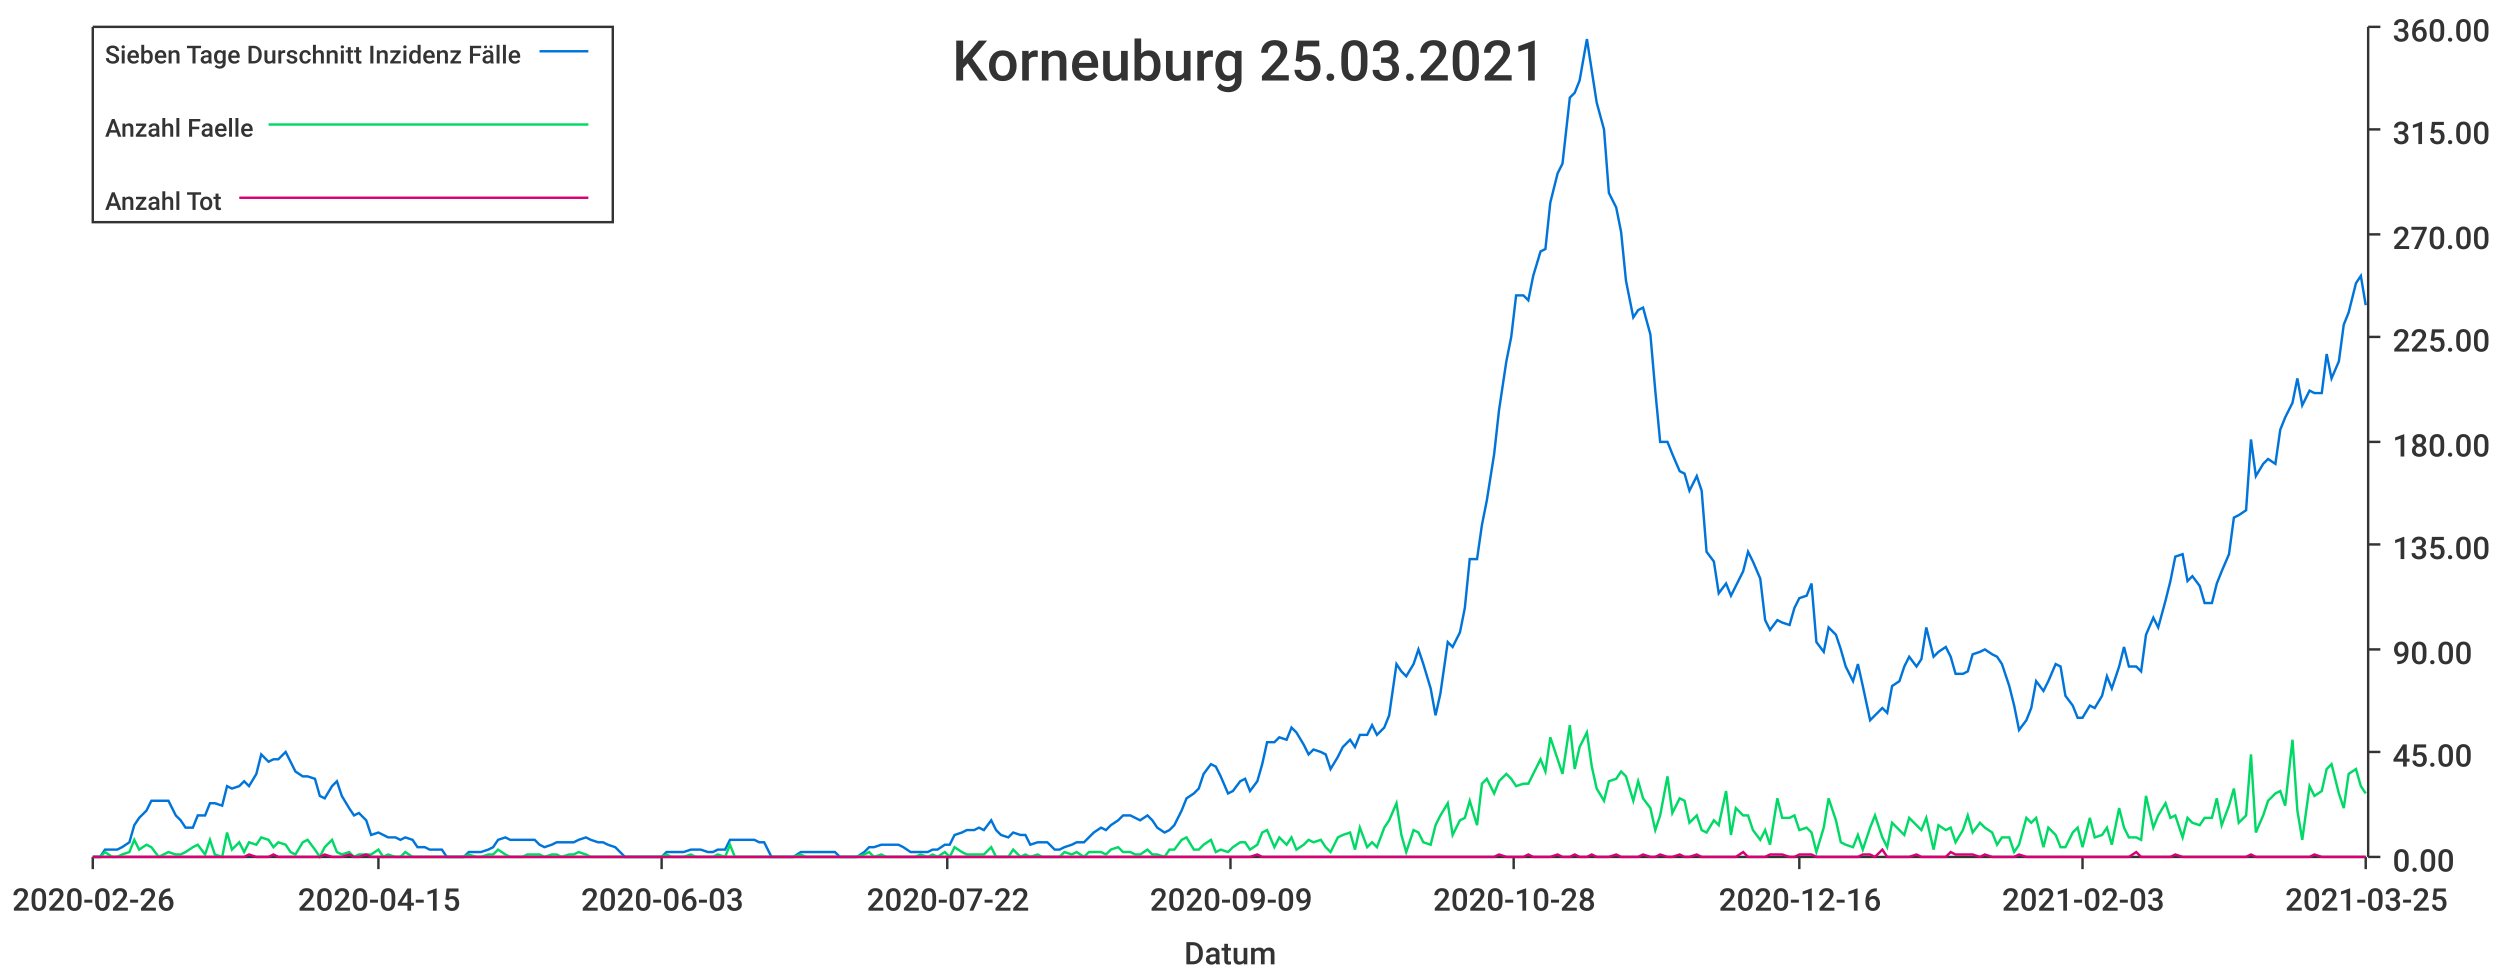
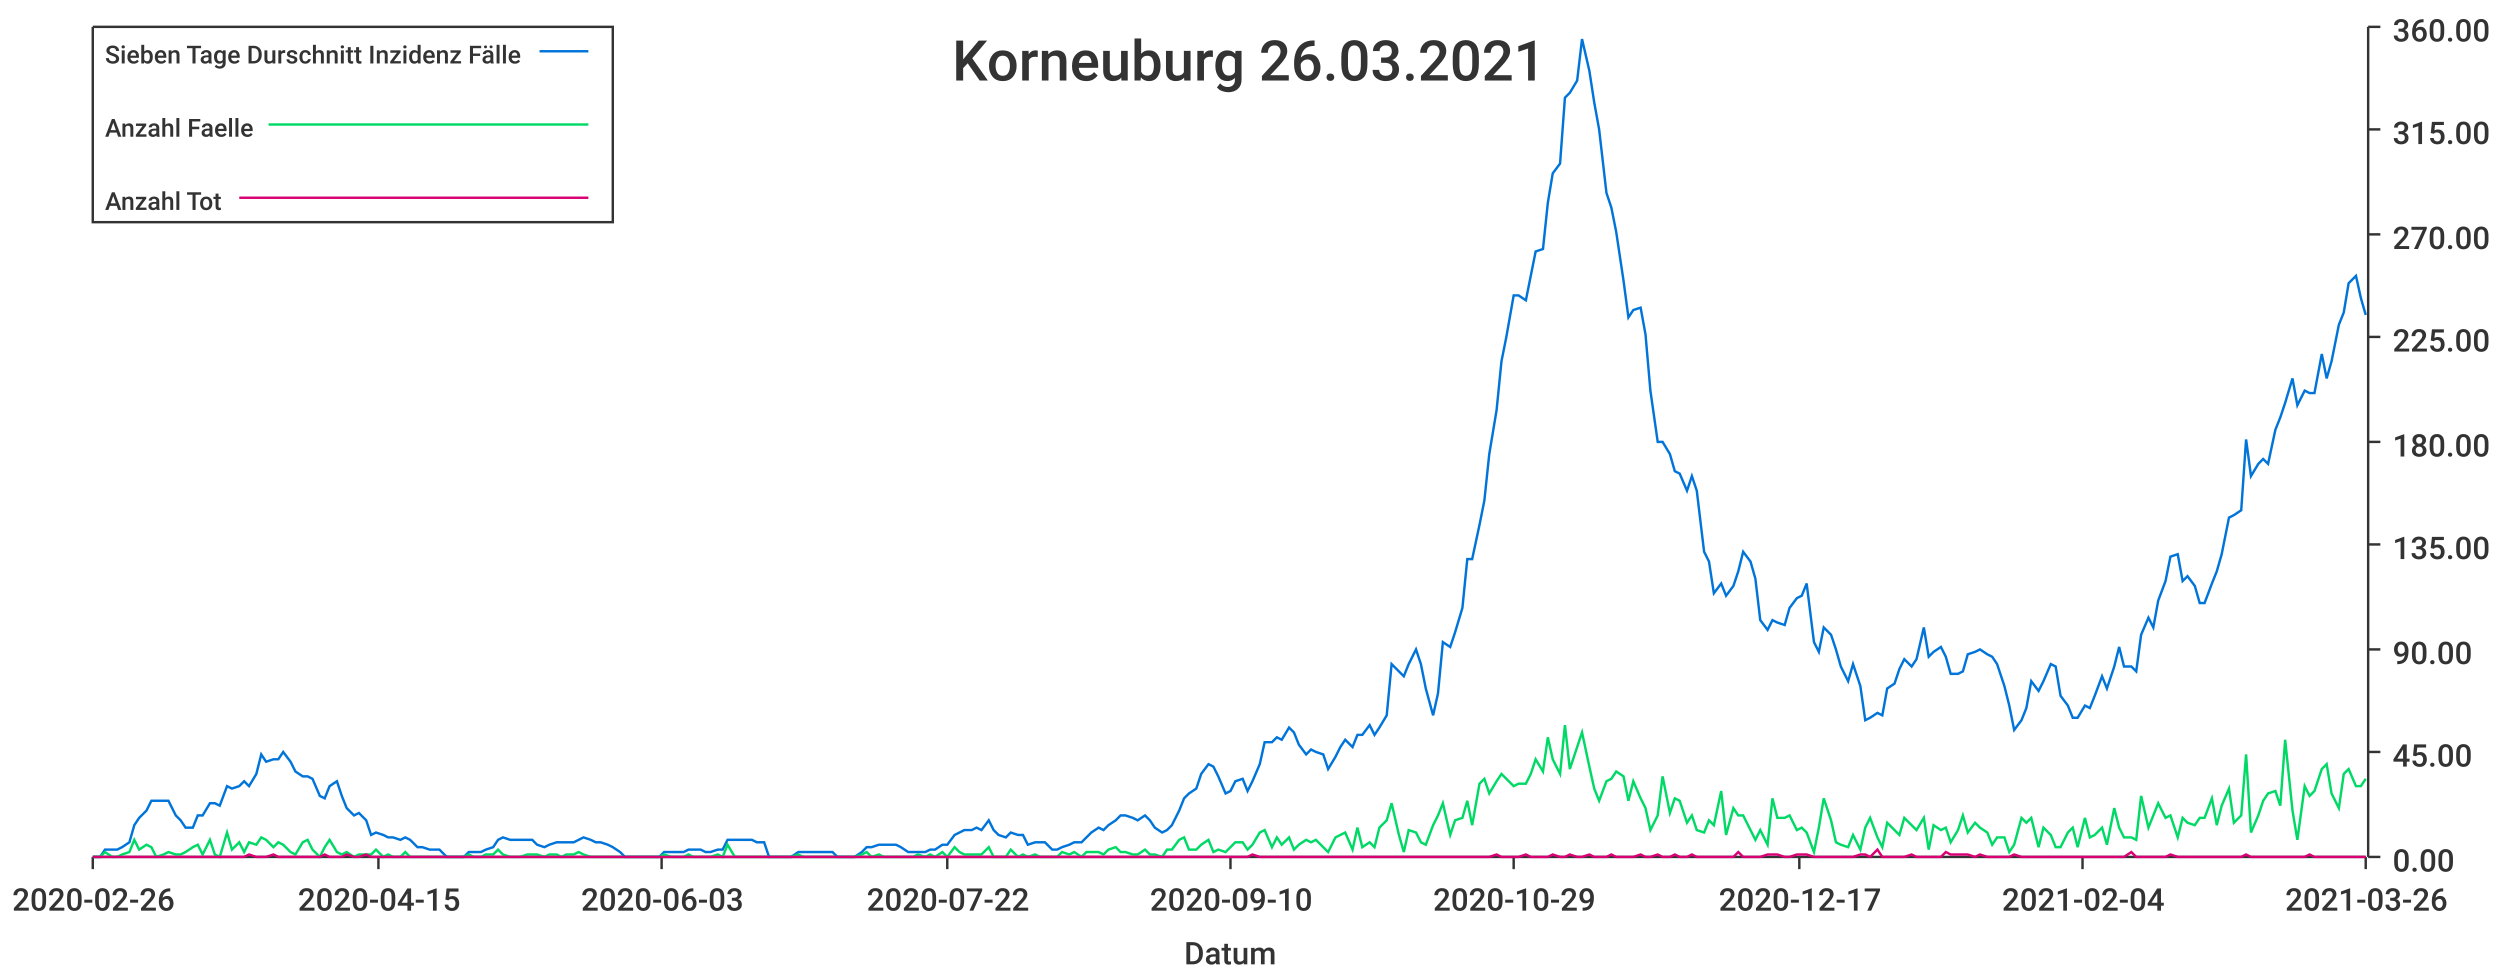
<svg xmlns="http://www.w3.org/2000/svg" width="1024" height="400">\n<path d="M 0 0 L 1024 0 L 1024 400 L 0 400 L 0 0" style="stroke-width:0;stroke:rgba(255,255,255,1.0);fill:rgba(255,255,255,1.0)" />
  <path d="M 38 11 L 969 11 L 969 351 L 38 351 L 38 11" style="stroke-width:0;stroke:rgba(255,255,255,1.0);fill:rgba(255,255,255,1.0)" />
  <path d="M 38 351 L 969 351" style="stroke-width:1;stroke:rgba(51,51,51,1.0);fill:none" />
  <path d="M 38 351 L 38 356" style="stroke-width:1;stroke:rgba(51,51,51,1.0);fill:none" />
  <text x="5" y="373" style="stroke-width:0;stroke:none;fill:rgba(51,51,51,1.0);font-size:12.8px;font-family:'Roboto Medium',sans-serif">2020-02-26</text>
  <path d="M 155 351 L 155 356" style="stroke-width:1;stroke:rgba(51,51,51,1.0);fill:none" />
  <text x="122" y="373" style="stroke-width:0;stroke:none;fill:rgba(51,51,51,1.0);font-size:12.8px;font-family:'Roboto Medium',sans-serif">2020-04-15</text>
  <path d="M 271 351 L 271 356" style="stroke-width:1;stroke:rgba(51,51,51,1.0);fill:none" />
  <text x="238" y="373" style="stroke-width:0;stroke:none;fill:rgba(51,51,51,1.0);font-size:12.8px;font-family:'Roboto Medium',sans-serif">2020-06-03</text>
  <path d="M 388 351 L 388 356" style="stroke-width:1;stroke:rgba(51,51,51,1.0);fill:none" />
  <text x="355" y="373" style="stroke-width:0;stroke:none;fill:rgba(51,51,51,1.0);font-size:12.8px;font-family:'Roboto Medium',sans-serif">2020-07-22</text>
  <path d="M 504 351 L 504 356" style="stroke-width:1;stroke:rgba(51,51,51,1.0);fill:none" />
-   <text x="471" y="373" style="stroke-width:0;stroke:none;fill:rgba(51,51,51,1.0);font-size:12.8px;font-family:'Roboto Medium',sans-serif">2020-09-09</text>
+   <text x="471" y="373" style="stroke-width:0;stroke:none;fill:rgba(51,51,51,1.0);font-size:12.8px;font-family:'Roboto Medium',sans-serif">2020-09-10</text>
  <path d="M 620 351 L 620 356" style="stroke-width:1;stroke:rgba(51,51,51,1.0);fill:none" />
-   <text x="587" y="373" style="stroke-width:0;stroke:none;fill:rgba(51,51,51,1.0);font-size:12.8px;font-family:'Roboto Medium',sans-serif">2020-10-28</text>
+   <text x="587" y="373" style="stroke-width:0;stroke:none;fill:rgba(51,51,51,1.0);font-size:12.8px;font-family:'Roboto Medium',sans-serif">2020-10-29</text>
  <path d="M 737 351 L 737 356" style="stroke-width:1;stroke:rgba(51,51,51,1.0);fill:none" />
-   <text x="704" y="373" style="stroke-width:0;stroke:none;fill:rgba(51,51,51,1.0);font-size:12.8px;font-family:'Roboto Medium',sans-serif">2020-12-16</text>
+   <text x="704" y="373" style="stroke-width:0;stroke:none;fill:rgba(51,51,51,1.0);font-size:12.8px;font-family:'Roboto Medium',sans-serif">2020-12-17</text>
  <path d="M 853 351 L 853 356" style="stroke-width:1;stroke:rgba(51,51,51,1.0);fill:none" />
-   <text x="820" y="373" style="stroke-width:0;stroke:none;fill:rgba(51,51,51,1.0);font-size:12.8px;font-family:'Roboto Medium',sans-serif">2021-02-03</text>
+   <text x="820" y="373" style="stroke-width:0;stroke:none;fill:rgba(51,51,51,1.0);font-size:12.8px;font-family:'Roboto Medium',sans-serif">2021-02-04</text>
  <path d="M 969 351 L 969 356" style="stroke-width:1;stroke:rgba(51,51,51,1.0);fill:none" />
-   <text x="936" y="373" style="stroke-width:0;stroke:none;fill:rgba(51,51,51,1.0);font-size:12.8px;font-family:'Roboto Medium',sans-serif">2021-03-25</text>
+   <text x="936" y="373" style="stroke-width:0;stroke:none;fill:rgba(51,51,51,1.0);font-size:12.8px;font-family:'Roboto Medium',sans-serif">2021-03-26</text>
  <text x="485" y="395" style="stroke-width:0;stroke:none;fill:rgba(51,51,51,1.0);font-size:12.8px;font-family:'Roboto Medium',sans-serif">Datum</text>
  <path d="M 970 351 L 970 11" style="stroke-width:1;stroke:rgba(51,51,51,1.0);fill:none" />
  <path d="M 970 351 L 975 351" style="stroke-width:1;stroke:rgba(51,51,51,1.0);fill:none" />
  <text x="980" y="357" style="stroke-width:0;stroke:none;fill:rgba(51,51,51,1.0);font-size:12.8px;font-family:'Roboto Medium',sans-serif">0.00</text>
  <path d="M 970 308 L 975 308" style="stroke-width:1;stroke:rgba(51,51,51,1.0);fill:none" />
  <text x="980" y="314" style="stroke-width:0;stroke:none;fill:rgba(51,51,51,1.0);font-size:12.8px;font-family:'Roboto Medium',sans-serif">45.00</text>
  <path d="M 970 266 L 975 266" style="stroke-width:1;stroke:rgba(51,51,51,1.0);fill:none" />
  <text x="980" y="272" style="stroke-width:0;stroke:none;fill:rgba(51,51,51,1.0);font-size:12.8px;font-family:'Roboto Medium',sans-serif">90.00</text>
  <path d="M 970 223 L 975 223" style="stroke-width:1;stroke:rgba(51,51,51,1.0);fill:none" />
  <text x="980" y="229" style="stroke-width:0;stroke:none;fill:rgba(51,51,51,1.0);font-size:12.8px;font-family:'Roboto Medium',sans-serif">135.00</text>
  <path d="M 970 181 L 975 181" style="stroke-width:1;stroke:rgba(51,51,51,1.0);fill:none" />
  <text x="980" y="187" style="stroke-width:0;stroke:none;fill:rgba(51,51,51,1.0);font-size:12.8px;font-family:'Roboto Medium',sans-serif">180.00</text>
  <path d="M 970 138 L 975 138" style="stroke-width:1;stroke:rgba(51,51,51,1.0);fill:none" />
  <text x="980" y="144" style="stroke-width:0;stroke:none;fill:rgba(51,51,51,1.0);font-size:12.8px;font-family:'Roboto Medium',sans-serif">225.00</text>
  <path d="M 970 96 L 975 96" style="stroke-width:1;stroke:rgba(51,51,51,1.0);fill:none" />
  <text x="980" y="102" style="stroke-width:0;stroke:none;fill:rgba(51,51,51,1.0);font-size:12.8px;font-family:'Roboto Medium',sans-serif">270.00</text>
  <path d="M 970 53 L 975 53" style="stroke-width:1;stroke:rgba(51,51,51,1.0);fill:none" />
  <text x="980" y="59" style="stroke-width:0;stroke:none;fill:rgba(51,51,51,1.0);font-size:12.8px;font-family:'Roboto Medium',sans-serif">315.00</text>
  <path d="M 970 11 L 975 11" style="stroke-width:1;stroke:rgba(51,51,51,1.0);fill:none" />
  <text x="980" y="17" style="stroke-width:0;stroke:none;fill:rgba(51,51,51,1.0);font-size:12.8px;font-family:'Roboto Medium',sans-serif">360.00</text>
-   <path d="M 38 351 L 41 351 L 43 348 L 46 348 L 48 348 L 50 347 L 53 345 L 55 338 L 57 335 L 60 332 L 62 328 L 65 328 L 67 328 L 69 328 L 72 334 L 74 336 L 76 339 L 79 339 L 81 334 L 84 334 L 86 329 L 88 329 L 91 330 L 93 322 L 95 323 L 98 322 L 100 320 L 102 322 L 105 317 L 107 309 L 110 312 L 112 311 L 114 311 L 117 308 L 119 312 L 121 316 L 124 318 L 126 318 L 129 319 L 131 326 L 133 327 L 136 322 L 138 320 L 140 326 L 143 331 L 145 334 L 147 333 L 150 336 L 152 342 L 155 341 L 157 342 L 159 343 L 162 343 L 164 344 L 166 343 L 169 344 L 171 347 L 174 347 L 176 348 L 178 348 L 181 348 L 183 351 L 185 351 L 188 351 L 190 351 L 192 349 L 195 349 L 197 349 L 200 348 L 202 347 L 204 344 L 207 343 L 209 344 L 211 344 L 214 344 L 216 344 L 219 344 L 221 346 L 223 347 L 226 346 L 228 345 L 230 345 L 233 345 L 235 345 L 237 344 L 240 343 L 242 344 L 245 345 L 247 345 L 249 346 L 252 347 L 254 349 L 256 351 L 259 351 L 261 351 L 264 351 L 266 351 L 268 351 L 271 351 L 273 349 L 275 349 L 278 349 L 280 349 L 283 348 L 285 348 L 287 348 L 290 349 L 292 349 L 294 348 L 297 348 L 299 344 L 301 344 L 304 344 L 306 344 L 309 344 L 311 345 L 313 345 L 316 351 L 318 351 L 320 351 L 323 351 L 325 351 L 328 349 L 330 349 L 332 349 L 335 349 L 337 349 L 339 349 L 342 349 L 344 351 L 346 351 L 349 351 L 351 351 L 354 349 L 356 347 L 358 347 L 361 346 L 363 346 L 365 346 L 368 346 L 370 347 L 373 349 L 375 349 L 377 349 L 380 349 L 382 348 L 384 348 L 387 346 L 389 346 L 391 342 L 394 341 L 396 340 L 399 340 L 401 339 L 403 340 L 406 336 L 408 340 L 410 342 L 413 343 L 415 341 L 418 342 L 420 342 L 422 346 L 425 345 L 427 345 L 429 345 L 432 348 L 434 348 L 436 347 L 439 346 L 441 345 L 444 345 L 446 343 L 448 341 L 451 339 L 453 340 L 455 338 L 458 336 L 460 334 L 463 334 L 465 335 L 467 336 L 470 334 L 472 336 L 474 339 L 477 341 L 479 340 L 481 338 L 484 332 L 486 327 L 489 325 L 491 323 L 493 317 L 496 313 L 498 314 L 500 318 L 503 325 L 505 324 L 508 320 L 510 319 L 512 324 L 515 320 L 517 313 L 519 304 L 522 304 L 524 302 L 527 303 L 529 298 L 531 300 L 534 305 L 536 309 L 538 307 L 541 308 L 543 309 L 545 315 L 548 310 L 550 306 L 553 303 L 555 306 L 557 301 L 560 301 L 562 297 L 564 301 L 567 298 L 569 293 L 572 272 L 574 275 L 576 277 L 579 272 L 581 266 L 583 272 L 586 282 L 588 293 L 590 284 L 593 263 L 595 265 L 598 259 L 600 249 L 602 229 L 605 229 L 607 215 L 609 205 L 612 186 L 614 168 L 617 148 L 619 138 L 621 121 L 624 121 L 626 123 L 628 113 L 631 103 L 633 102 L 635 83 L 638 71 L 640 67 L 643 40 L 645 38 L 647 33 L 650 16 L 652 29 L 654 42 L 657 53 L 659 79 L 662 85 L 664 95 L 666 115 L 669 130 L 671 127 L 673 126 L 676 137 L 678 160 L 680 181 L 683 181 L 685 186 L 688 193 L 690 194 L 692 201 L 695 195 L 697 201 L 699 226 L 702 230 L 704 243 L 707 239 L 709 244 L 711 240 L 714 234 L 716 226 L 718 230 L 721 237 L 723 254 L 725 258 L 728 254 L 730 255 L 733 256 L 735 249 L 737 245 L 740 244 L 742 239 L 744 263 L 747 267 L 749 257 L 752 260 L 754 266 L 756 273 L 759 279 L 761 272 L 763 281 L 766 295 L 768 293 L 771 290 L 773 292 L 775 281 L 778 279 L 780 273 L 782 269 L 785 273 L 787 270 L 789 257 L 792 269 L 794 267 L 797 265 L 799 269 L 801 276 L 804 276 L 806 275 L 808 268 L 811 267 L 813 266 L 816 268 L 818 269 L 820 272 L 823 281 L 825 289 L 827 299 L 830 295 L 832 290 L 834 279 L 837 283 L 839 279 L 842 272 L 844 273 L 846 285 L 849 289 L 851 294 L 853 294 L 856 289 L 858 290 L 861 285 L 863 277 L 865 282 L 868 273 L 870 265 L 872 273 L 875 273 L 877 275 L 879 260 L 882 253 L 884 257 L 887 246 L 889 238 L 891 228 L 894 227 L 896 238 L 898 236 L 901 240 L 903 247 L 906 247 L 908 239 L 910 234 L 913 227 L 915 212 L 917 211 L 920 209 L 922 180 L 924 195 L 927 190 L 929 188 L 932 190 L 934 176 L 936 171 L 939 165 L 941 155 L 943 166 L 946 160 L 948 161 L 951 161 L 953 145 L 955 155 L 958 148 L 960 133 L 962 128 L 965 116 L 967 113 L 969 125" style="stroke-width:1;stroke:rgba(0,116,217,1.0);fill:none" />
-   <path d="M 38 351 L 41 351 L 43 349 L 46 351 L 48 351 L 50 350 L 53 349 L 55 344 L 57 348 L 60 346 L 62 347 L 65 351 L 67 350 L 69 349 L 72 350 L 74 350 L 76 349 L 79 347 L 81 346 L 84 350 L 86 344 L 88 350 L 91 351 L 93 341 L 95 348 L 98 345 L 100 349 L 102 345 L 105 346 L 107 343 L 110 344 L 112 347 L 114 345 L 117 346 L 119 349 L 121 350 L 124 345 L 126 344 L 129 348 L 131 351 L 133 347 L 136 344 L 138 349 L 140 350 L 143 349 L 145 351 L 147 350 L 150 350 L 152 350 L 155 348 L 157 351 L 159 350 L 162 351 L 164 351 L 166 349 L 169 351 L 171 351 L 174 351 L 176 351 L 178 351 L 181 351 L 183 351 L 185 351 L 188 351 L 190 351 L 192 350 L 195 351 L 197 351 L 200 350 L 202 350 L 204 348 L 207 350 L 209 351 L 211 351 L 214 351 L 216 350 L 219 350 L 221 350 L 223 351 L 226 350 L 228 350 L 230 351 L 233 350 L 235 350 L 237 349 L 240 350 L 242 351 L 245 351 L 247 351 L 249 351 L 252 351 L 254 351 L 256 351 L 259 351 L 261 351 L 264 351 L 266 351 L 268 351 L 271 351 L 273 350 L 275 351 L 278 351 L 280 351 L 283 350 L 285 351 L 287 351 L 290 351 L 292 351 L 294 350 L 297 351 L 299 346 L 301 351 L 304 351 L 306 351 L 309 351 L 311 351 L 313 351 L 316 351 L 318 351 L 320 351 L 323 351 L 325 351 L 328 350 L 330 351 L 332 351 L 335 351 L 337 351 L 339 351 L 342 351 L 344 351 L 346 351 L 349 351 L 351 351 L 354 350 L 356 349 L 358 351 L 361 350 L 363 351 L 365 351 L 368 351 L 370 351 L 373 351 L 375 351 L 377 350 L 380 351 L 382 350 L 384 351 L 387 349 L 389 351 L 391 347 L 394 349 L 396 350 L 399 350 L 401 350 L 403 350 L 406 347 L 408 351 L 410 351 L 413 351 L 415 348 L 418 351 L 420 350 L 422 351 L 425 350 L 427 351 L 429 351 L 432 351 L 434 351 L 436 349 L 439 350 L 441 349 L 444 351 L 446 349 L 448 349 L 451 349 L 453 350 L 455 348 L 458 347 L 460 349 L 463 349 L 465 350 L 467 350 L 470 348 L 472 350 L 474 350 L 477 351 L 479 348 L 481 348 L 484 344 L 486 343 L 489 348 L 491 348 L 493 346 L 496 344 L 498 349 L 500 348 L 503 349 L 505 347 L 508 345 L 510 345 L 512 348 L 515 346 L 517 341 L 519 340 L 522 347 L 524 343 L 527 346 L 529 343 L 531 348 L 534 346 L 536 344 L 538 345 L 541 344 L 543 347 L 545 349 L 548 343 L 550 342 L 553 341 L 555 348 L 557 339 L 560 347 L 562 345 L 564 347 L 567 339 L 569 336 L 572 329 L 574 342 L 576 349 L 579 340 L 581 341 L 583 345 L 586 346 L 588 338 L 590 334 L 593 329 L 595 342 L 598 336 L 600 335 L 602 328 L 605 338 L 607 321 L 609 319 L 612 325 L 614 320 L 617 317 L 619 319 L 621 322 L 624 321 L 626 321 L 628 317 L 631 311 L 633 316 L 635 302 L 638 311 L 640 317 L 643 297 L 645 315 L 647 306 L 650 300 L 652 314 L 654 323 L 657 328 L 659 320 L 662 319 L 664 316 L 666 318 L 669 328 L 671 320 L 673 327 L 676 331 L 678 340 L 680 334 L 683 318 L 685 333 L 688 327 L 690 328 L 692 337 L 695 334 L 697 340 L 699 341 L 702 336 L 704 338 L 707 324 L 709 342 L 711 331 L 714 334 L 716 334 L 718 340 L 721 344 L 723 340 L 725 346 L 728 327 L 730 335 L 733 335 L 735 334 L 737 340 L 740 339 L 742 341 L 744 349 L 747 339 L 749 327 L 752 336 L 754 345 L 756 346 L 759 347 L 761 342 L 763 348 L 766 339 L 768 334 L 771 343 L 773 347 L 775 337 L 778 340 L 780 342 L 782 335 L 785 338 L 787 340 L 789 335 L 792 348 L 794 338 L 797 340 L 799 339 L 801 345 L 804 340 L 806 334 L 808 341 L 811 337 L 813 339 L 816 341 L 818 346 L 820 343 L 823 343 L 825 349 L 827 346 L 830 335 L 832 337 L 834 335 L 837 347 L 839 339 L 842 342 L 844 347 L 846 347 L 849 341 L 851 339 L 853 347 L 856 335 L 858 343 L 861 342 L 863 339 L 865 346 L 868 331 L 870 339 L 872 343 L 875 343 L 877 344 L 879 326 L 882 339 L 884 334 L 887 329 L 889 335 L 891 334 L 894 343 L 896 335 L 898 337 L 901 338 L 903 335 L 906 335 L 908 327 L 910 338 L 913 330 L 915 323 L 917 337 L 920 334 L 922 309 L 924 341 L 927 334 L 929 328 L 932 325 L 934 324 L 936 330 L 939 303 L 941 332 L 943 344 L 946 322 L 948 326 L 951 324 L 953 315 L 955 313 L 958 325 L 960 331 L 962 317 L 965 315 L 967 322 L 969 325" style="stroke-width:1;stroke:rgba(0,217,101,1.0);fill:none" />
-   <path d="M 38 351 L 41 351 L 43 351 L 46 351 L 48 351 L 50 351 L 53 351 L 55 351 L 57 351 L 60 351 L 62 351 L 65 351 L 67 351 L 69 351 L 72 351 L 74 351 L 76 351 L 79 351 L 81 351 L 84 351 L 86 351 L 88 351 L 91 351 L 93 351 L 95 351 L 98 351 L 100 351 L 102 350 L 105 351 L 107 351 L 110 351 L 112 350 L 114 351 L 117 351 L 119 351 L 121 351 L 124 351 L 126 351 L 129 351 L 131 351 L 133 350 L 136 351 L 138 351 L 140 351 L 143 350 L 145 351 L 147 351 L 150 350 L 152 351 L 155 351 L 157 351 L 159 351 L 162 351 L 164 351 L 166 351 L 169 351 L 171 351 L 174 351 L 176 351 L 178 351 L 181 351 L 183 351 L 185 351 L 188 351 L 190 351 L 192 351 L 195 351 L 197 351 L 200 351 L 202 351 L 204 351 L 207 351 L 209 351 L 211 351 L 214 351 L 216 351 L 219 351 L 221 351 L 223 351 L 226 351 L 228 351 L 230 351 L 233 351 L 235 351 L 237 351 L 240 351 L 242 351 L 245 351 L 247 351 L 249 351 L 252 351 L 254 351 L 256 351 L 259 351 L 261 351 L 264 351 L 266 351 L 268 351 L 271 351 L 273 351 L 275 351 L 278 351 L 280 351 L 283 351 L 285 351 L 287 351 L 290 351 L 292 351 L 294 351 L 297 351 L 299 351 L 301 351 L 304 351 L 306 351 L 309 351 L 311 351 L 313 351 L 316 351 L 318 351 L 320 351 L 323 351 L 325 351 L 328 351 L 330 351 L 332 351 L 335 351 L 337 351 L 339 351 L 342 351 L 344 351 L 346 351 L 349 351 L 351 351 L 354 351 L 356 351 L 358 351 L 361 351 L 363 351 L 365 351 L 368 351 L 370 351 L 373 351 L 375 351 L 377 351 L 380 351 L 382 351 L 384 351 L 387 351 L 389 351 L 391 351 L 394 351 L 396 351 L 399 351 L 401 351 L 403 351 L 406 351 L 408 351 L 410 351 L 413 351 L 415 351 L 418 351 L 420 351 L 422 351 L 425 351 L 427 351 L 429 351 L 432 351 L 434 351 L 436 351 L 439 351 L 441 351 L 444 351 L 446 351 L 448 351 L 451 351 L 453 351 L 455 351 L 458 351 L 460 351 L 463 351 L 465 351 L 467 351 L 470 351 L 472 351 L 474 351 L 477 351 L 479 351 L 481 351 L 484 351 L 486 351 L 489 351 L 491 351 L 493 351 L 496 351 L 498 351 L 500 351 L 503 351 L 505 351 L 508 351 L 510 351 L 512 351 L 515 350 L 517 351 L 519 351 L 522 351 L 524 351 L 527 351 L 529 351 L 531 351 L 534 351 L 536 351 L 538 351 L 541 351 L 543 351 L 545 351 L 548 351 L 550 351 L 553 351 L 555 351 L 557 351 L 560 351 L 562 351 L 564 351 L 567 351 L 569 351 L 572 351 L 574 351 L 576 351 L 579 351 L 581 351 L 583 351 L 586 351 L 588 351 L 590 351 L 593 351 L 595 351 L 598 351 L 600 351 L 602 351 L 605 351 L 607 351 L 609 351 L 612 351 L 614 350 L 617 351 L 619 351 L 621 351 L 624 351 L 626 350 L 628 351 L 631 351 L 633 351 L 635 351 L 638 350 L 640 351 L 643 351 L 645 350 L 647 351 L 650 351 L 652 350 L 654 351 L 657 351 L 659 351 L 662 350 L 664 351 L 666 351 L 669 351 L 671 351 L 673 350 L 676 351 L 678 351 L 680 350 L 683 351 L 685 351 L 688 350 L 690 351 L 692 351 L 695 350 L 697 351 L 699 351 L 702 351 L 704 351 L 707 351 L 709 351 L 711 351 L 714 349 L 716 351 L 718 351 L 721 351 L 723 351 L 725 350 L 728 350 L 730 350 L 733 351 L 735 351 L 737 350 L 740 350 L 742 350 L 744 351 L 747 351 L 749 351 L 752 351 L 754 351 L 756 351 L 759 351 L 761 351 L 763 350 L 766 350 L 768 351 L 771 348 L 773 351 L 775 351 L 778 351 L 780 351 L 782 351 L 785 350 L 787 351 L 789 351 L 792 351 L 794 351 L 797 351 L 799 349 L 801 350 L 804 350 L 806 350 L 808 350 L 811 351 L 813 350 L 816 351 L 818 351 L 820 351 L 823 351 L 825 351 L 827 350 L 830 351 L 832 351 L 834 351 L 837 351 L 839 351 L 842 351 L 844 351 L 846 351 L 849 351 L 851 351 L 853 351 L 856 351 L 858 351 L 861 351 L 863 351 L 865 351 L 868 351 L 870 351 L 872 351 L 875 349 L 877 351 L 879 351 L 882 351 L 884 351 L 887 351 L 889 351 L 891 350 L 894 351 L 896 351 L 898 351 L 901 351 L 903 351 L 906 351 L 908 351 L 910 351 L 913 351 L 915 351 L 917 351 L 920 351 L 922 350 L 924 351 L 927 351 L 929 351 L 932 351 L 934 351 L 936 351 L 939 351 L 941 351 L 943 351 L 946 351 L 948 350 L 951 351 L 953 351 L 955 351 L 958 351 L 960 351 L 962 351 L 965 351 L 967 351 L 969 351" style="stroke-width:1;stroke:rgba(217,0,116,1.0);fill:none" />
-   <text x="390" y="33" style="stroke-width:0;stroke:none;fill:rgba(51,51,51,1.0);font-size:23.0px;font-family:'Roboto Medium',sans-serif">Korneuburg 25.03.2021</text>
+   <path d="M 38 351 L 41 351 L 43 348 L 46 348 L 48 348 L 50 347 L 53 345 L 55 338 L 57 335 L 60 332 L 62 328 L 64 328 L 67 328 L 69 328 L 72 334 L 74 336 L 76 339 L 79 339 L 81 334 L 83 334 L 86 329 L 88 329 L 90 330 L 93 322 L 95 323 L 98 322 L 100 320 L 102 322 L 105 317 L 107 309 L 109 312 L 112 311 L 114 311 L 116 308 L 119 312 L 121 316 L 124 318 L 126 318 L 128 319 L 131 326 L 133 327 L 135 322 L 138 320 L 140 326 L 142 331 L 145 334 L 147 333 L 150 336 L 152 342 L 154 341 L 157 342 L 159 343 L 161 343 L 164 344 L 166 343 L 168 344 L 171 347 L 173 347 L 176 348 L 178 348 L 180 348 L 183 351 L 185 351 L 187 351 L 190 351 L 192 349 L 194 349 L 197 349 L 199 348 L 202 347 L 204 344 L 206 343 L 209 344 L 211 344 L 213 344 L 216 344 L 218 344 L 220 346 L 223 347 L 225 346 L 228 345 L 230 345 L 232 345 L 235 345 L 237 344 L 239 343 L 242 344 L 244 345 L 246 345 L 249 346 L 251 347 L 254 349 L 256 351 L 258 351 L 261 351 L 263 351 L 265 351 L 268 351 L 270 351 L 272 349 L 275 349 L 277 349 L 280 349 L 282 348 L 284 348 L 287 348 L 289 349 L 291 349 L 294 348 L 296 348 L 298 344 L 301 344 L 303 344 L 306 344 L 308 344 L 310 345 L 313 345 L 315 351 L 317 351 L 320 351 L 322 351 L 324 351 L 327 349 L 329 349 L 332 349 L 334 349 L 336 349 L 339 349 L 341 349 L 343 351 L 346 351 L 348 351 L 350 351 L 353 349 L 355 347 L 357 347 L 360 346 L 362 346 L 365 346 L 367 346 L 369 347 L 372 349 L 374 349 L 376 349 L 379 349 L 381 348 L 383 348 L 386 346 L 388 346 L 391 342 L 393 341 L 395 340 L 398 340 L 400 339 L 402 340 L 405 336 L 407 340 L 409 342 L 412 343 L 414 341 L 417 342 L 419 342 L 421 346 L 424 345 L 426 345 L 428 345 L 431 348 L 433 348 L 435 347 L 438 346 L 440 345 L 443 345 L 445 343 L 447 341 L 450 339 L 452 340 L 454 338 L 457 336 L 459 334 L 461 334 L 464 335 L 466 336 L 469 334 L 471 336 L 473 339 L 476 341 L 478 340 L 480 338 L 483 332 L 485 327 L 487 325 L 490 323 L 492 317 L 495 313 L 497 314 L 499 318 L 502 325 L 504 324 L 506 320 L 509 319 L 511 324 L 513 320 L 516 313 L 518 304 L 521 304 L 523 302 L 525 303 L 528 298 L 530 300 L 532 305 L 535 309 L 537 307 L 539 308 L 542 309 L 544 315 L 547 310 L 549 306 L 551 303 L 554 306 L 556 301 L 558 301 L 561 297 L 563 301 L 565 298 L 568 293 L 570 272 L 573 275 L 575 277 L 577 272 L 580 266 L 582 272 L 584 282 L 587 293 L 589 284 L 591 263 L 594 265 L 596 259 L 599 249 L 601 229 L 603 229 L 606 215 L 608 205 L 610 186 L 613 168 L 615 148 L 617 138 L 620 121 L 622 121 L 625 123 L 627 113 L 629 103 L 632 102 L 634 83 L 636 71 L 639 67 L 641 40 L 643 38 L 646 33 L 648 16 L 651 29 L 653 42 L 655 53 L 658 79 L 660 85 L 662 95 L 665 115 L 667 130 L 669 127 L 672 126 L 674 137 L 676 160 L 679 181 L 681 181 L 684 186 L 686 193 L 688 194 L 691 201 L 693 195 L 695 201 L 698 226 L 700 230 L 702 243 L 705 239 L 707 244 L 710 240 L 712 234 L 714 226 L 717 230 L 719 237 L 721 254 L 724 258 L 726 254 L 728 255 L 731 256 L 733 249 L 736 245 L 738 244 L 740 239 L 743 263 L 745 267 L 747 257 L 750 260 L 752 266 L 754 273 L 757 279 L 759 272 L 762 281 L 764 295 L 766 294 L 769 292 L 771 293 L 773 282 L 776 280 L 778 274 L 780 270 L 783 273 L 785 270 L 788 257 L 790 269 L 792 267 L 795 265 L 797 269 L 799 276 L 802 276 L 804 275 L 806 268 L 809 267 L 811 266 L 814 268 L 816 269 L 818 272 L 821 281 L 823 289 L 825 299 L 828 295 L 830 290 L 832 279 L 835 283 L 837 279 L 840 272 L 842 273 L 844 285 L 847 289 L 849 294 L 851 294 L 854 289 L 856 290 L 858 285 L 861 277 L 863 282 L 866 273 L 868 265 L 870 273 L 873 273 L 875 275 L 877 260 L 880 253 L 882 257 L 884 246 L 887 238 L 889 228 L 892 227 L 894 238 L 896 236 L 899 240 L 901 247 L 903 247 L 906 239 L 908 234 L 910 227 L 913 212 L 915 211 L 918 209 L 920 180 L 922 195 L 925 190 L 927 188 L 929 190 L 932 176 L 934 171 L 936 165 L 939 155 L 941 166 L 944 160 L 946 161 L 948 161 L 951 145 L 953 155 L 955 148 L 958 133 L 960 128 L 962 116 L 965 113 L 967 122 L 969 129" style="stroke-width:1;stroke:rgba(0,116,217,1.0);fill:none" />
+   <path d="M 38 351 L 41 351 L 43 349 L 46 351 L 48 351 L 50 350 L 53 349 L 55 344 L 57 348 L 60 346 L 62 347 L 64 351 L 67 350 L 69 349 L 72 350 L 74 350 L 76 349 L 79 347 L 81 346 L 83 350 L 86 344 L 88 350 L 90 351 L 93 341 L 95 348 L 98 345 L 100 349 L 102 345 L 105 346 L 107 343 L 109 344 L 112 347 L 114 345 L 116 346 L 119 349 L 121 350 L 124 345 L 126 344 L 128 348 L 131 351 L 133 347 L 135 344 L 138 349 L 140 350 L 142 349 L 145 351 L 147 350 L 150 350 L 152 350 L 154 348 L 157 351 L 159 350 L 161 351 L 164 351 L 166 349 L 168 351 L 171 351 L 173 351 L 176 351 L 178 351 L 180 351 L 183 351 L 185 351 L 187 351 L 190 351 L 192 350 L 194 351 L 197 351 L 199 350 L 202 350 L 204 348 L 206 350 L 209 351 L 211 351 L 213 351 L 216 350 L 218 350 L 220 350 L 223 351 L 225 350 L 228 350 L 230 351 L 232 350 L 235 350 L 237 349 L 239 350 L 242 351 L 244 351 L 246 351 L 249 351 L 251 351 L 254 351 L 256 351 L 258 351 L 261 351 L 263 351 L 265 351 L 268 351 L 270 351 L 272 350 L 275 351 L 277 351 L 280 351 L 282 350 L 284 351 L 287 351 L 289 351 L 291 351 L 294 350 L 296 351 L 298 346 L 301 351 L 303 351 L 306 351 L 308 351 L 310 351 L 313 351 L 315 351 L 317 351 L 320 351 L 322 351 L 324 351 L 327 350 L 329 351 L 332 351 L 334 351 L 336 351 L 339 351 L 341 351 L 343 351 L 346 351 L 348 351 L 350 351 L 353 350 L 355 349 L 357 351 L 360 350 L 362 351 L 365 351 L 367 351 L 369 351 L 372 351 L 374 351 L 376 350 L 379 351 L 381 350 L 383 351 L 386 349 L 388 351 L 391 347 L 393 349 L 395 350 L 398 350 L 400 350 L 402 350 L 405 347 L 407 351 L 409 351 L 412 351 L 414 348 L 417 351 L 419 350 L 421 351 L 424 350 L 426 351 L 428 351 L 431 351 L 433 351 L 435 349 L 438 350 L 440 349 L 443 351 L 445 349 L 447 349 L 450 349 L 452 350 L 454 348 L 457 347 L 459 349 L 461 349 L 464 350 L 466 350 L 469 348 L 471 350 L 473 350 L 476 351 L 478 348 L 480 348 L 483 344 L 485 343 L 487 348 L 490 348 L 492 346 L 495 344 L 497 349 L 499 348 L 502 349 L 504 347 L 506 345 L 509 345 L 511 348 L 513 346 L 516 341 L 518 340 L 521 347 L 523 343 L 525 346 L 528 343 L 530 348 L 532 346 L 535 344 L 537 345 L 539 344 L 542 347 L 544 349 L 547 343 L 549 342 L 551 341 L 554 348 L 556 339 L 558 347 L 561 345 L 563 347 L 565 339 L 568 336 L 570 329 L 573 342 L 575 349 L 577 340 L 580 341 L 582 345 L 584 346 L 587 338 L 589 334 L 591 329 L 594 342 L 596 336 L 599 335 L 601 328 L 603 338 L 606 321 L 608 319 L 610 325 L 613 320 L 615 317 L 617 319 L 620 322 L 622 321 L 625 321 L 627 317 L 629 311 L 632 316 L 634 302 L 636 311 L 639 317 L 641 297 L 643 315 L 646 306 L 648 300 L 651 314 L 653 323 L 655 328 L 658 320 L 660 319 L 662 316 L 665 318 L 667 328 L 669 320 L 672 327 L 674 331 L 676 340 L 679 334 L 681 318 L 684 333 L 686 327 L 688 328 L 691 337 L 693 334 L 695 340 L 698 341 L 700 336 L 702 338 L 705 324 L 707 342 L 710 331 L 712 334 L 714 334 L 717 340 L 719 344 L 721 340 L 724 346 L 726 327 L 728 335 L 731 335 L 733 334 L 736 340 L 738 339 L 740 341 L 743 349 L 745 339 L 747 327 L 750 336 L 752 345 L 754 346 L 757 347 L 759 342 L 762 348 L 764 339 L 766 335 L 769 343 L 771 347 L 773 337 L 776 340 L 778 342 L 780 335 L 783 338 L 785 340 L 788 335 L 790 348 L 792 338 L 795 340 L 797 339 L 799 345 L 802 340 L 804 334 L 806 341 L 809 337 L 811 339 L 814 341 L 816 346 L 818 343 L 821 343 L 823 349 L 825 346 L 828 335 L 830 337 L 832 335 L 835 347 L 837 339 L 840 342 L 842 347 L 844 347 L 847 341 L 849 339 L 851 347 L 854 335 L 856 343 L 858 342 L 861 339 L 863 346 L 866 331 L 868 339 L 870 343 L 873 343 L 875 344 L 877 326 L 880 339 L 882 334 L 884 329 L 887 335 L 889 334 L 892 343 L 894 335 L 896 337 L 899 338 L 901 335 L 903 335 L 906 327 L 908 338 L 910 330 L 913 323 L 915 337 L 918 334 L 920 309 L 922 341 L 925 334 L 927 328 L 929 325 L 932 324 L 934 330 L 936 303 L 939 332 L 941 344 L 944 322 L 946 326 L 948 324 L 951 315 L 953 313 L 955 325 L 958 331 L 960 317 L 962 315 L 965 322 L 967 322 L 969 319" style="stroke-width:1;stroke:rgba(0,217,101,1.0);fill:none" />
+   <path d="M 38 351 L 41 351 L 43 351 L 46 351 L 48 351 L 50 351 L 53 351 L 55 351 L 57 351 L 60 351 L 62 351 L 64 351 L 67 351 L 69 351 L 72 351 L 74 351 L 76 351 L 79 351 L 81 351 L 83 351 L 86 351 L 88 351 L 90 351 L 93 351 L 95 351 L 98 351 L 100 351 L 102 350 L 105 351 L 107 351 L 109 351 L 112 350 L 114 351 L 116 351 L 119 351 L 121 351 L 124 351 L 126 351 L 128 351 L 131 351 L 133 350 L 135 351 L 138 351 L 140 351 L 142 350 L 145 351 L 147 351 L 150 350 L 152 351 L 154 351 L 157 351 L 159 351 L 161 351 L 164 351 L 166 351 L 168 351 L 171 351 L 173 351 L 176 351 L 178 351 L 180 351 L 183 351 L 185 351 L 187 351 L 190 351 L 192 351 L 194 351 L 197 351 L 199 351 L 202 351 L 204 351 L 206 351 L 209 351 L 211 351 L 213 351 L 216 351 L 218 351 L 220 351 L 223 351 L 225 351 L 228 351 L 230 351 L 232 351 L 235 351 L 237 351 L 239 351 L 242 351 L 244 351 L 246 351 L 249 351 L 251 351 L 254 351 L 256 351 L 258 351 L 261 351 L 263 351 L 265 351 L 268 351 L 270 351 L 272 351 L 275 351 L 277 351 L 280 351 L 282 351 L 284 351 L 287 351 L 289 351 L 291 351 L 294 351 L 296 351 L 298 351 L 301 351 L 303 351 L 306 351 L 308 351 L 310 351 L 313 351 L 315 351 L 317 351 L 320 351 L 322 351 L 324 351 L 327 351 L 329 351 L 332 351 L 334 351 L 336 351 L 339 351 L 341 351 L 343 351 L 346 351 L 348 351 L 350 351 L 353 351 L 355 351 L 357 351 L 360 351 L 362 351 L 365 351 L 367 351 L 369 351 L 372 351 L 374 351 L 376 351 L 379 351 L 381 351 L 383 351 L 386 351 L 388 351 L 391 351 L 393 351 L 395 351 L 398 351 L 400 351 L 402 351 L 405 351 L 407 351 L 409 351 L 412 351 L 414 351 L 417 351 L 419 351 L 421 351 L 424 351 L 426 351 L 428 351 L 431 351 L 433 351 L 435 351 L 438 351 L 440 351 L 443 351 L 445 351 L 447 351 L 450 351 L 452 351 L 454 351 L 457 351 L 459 351 L 461 351 L 464 351 L 466 351 L 469 351 L 471 351 L 473 351 L 476 351 L 478 351 L 480 351 L 483 351 L 485 351 L 487 351 L 490 351 L 492 351 L 495 351 L 497 351 L 499 351 L 502 351 L 504 351 L 506 351 L 509 351 L 511 351 L 513 350 L 516 351 L 518 351 L 521 351 L 523 351 L 525 351 L 528 351 L 530 351 L 532 351 L 535 351 L 537 351 L 539 351 L 542 351 L 544 351 L 547 351 L 549 351 L 551 351 L 554 351 L 556 351 L 558 351 L 561 351 L 563 351 L 565 351 L 568 351 L 570 351 L 573 351 L 575 351 L 577 351 L 580 351 L 582 351 L 584 351 L 587 351 L 589 351 L 591 351 L 594 351 L 596 351 L 599 351 L 601 351 L 603 351 L 606 351 L 608 351 L 610 351 L 613 350 L 615 351 L 617 351 L 620 351 L 622 351 L 625 350 L 627 351 L 629 351 L 632 351 L 634 351 L 636 350 L 639 351 L 641 351 L 643 350 L 646 351 L 648 351 L 651 350 L 653 351 L 655 351 L 658 351 L 660 350 L 662 351 L 665 351 L 667 351 L 669 351 L 672 350 L 674 351 L 676 351 L 679 350 L 681 351 L 684 351 L 686 350 L 688 351 L 691 351 L 693 350 L 695 351 L 698 351 L 700 351 L 702 351 L 705 351 L 707 351 L 710 351 L 712 349 L 714 351 L 717 351 L 719 351 L 721 351 L 724 350 L 726 350 L 728 350 L 731 351 L 733 351 L 736 350 L 738 350 L 740 350 L 743 351 L 745 351 L 747 351 L 750 351 L 752 351 L 754 351 L 757 351 L 759 351 L 762 350 L 764 350 L 766 351 L 769 348 L 771 351 L 773 351 L 776 351 L 778 351 L 780 351 L 783 350 L 785 351 L 788 351 L 790 351 L 792 351 L 795 351 L 797 349 L 799 350 L 802 350 L 804 350 L 806 350 L 809 351 L 811 350 L 814 351 L 816 351 L 818 351 L 821 351 L 823 351 L 825 350 L 828 351 L 830 351 L 832 351 L 835 351 L 837 351 L 840 351 L 842 351 L 844 351 L 847 351 L 849 351 L 851 351 L 854 351 L 856 351 L 858 351 L 861 351 L 863 351 L 866 351 L 868 351 L 870 351 L 873 349 L 875 351 L 877 351 L 880 351 L 882 351 L 884 351 L 887 351 L 889 350 L 892 351 L 894 351 L 896 351 L 899 351 L 901 351 L 903 351 L 906 351 L 908 351 L 910 351 L 913 351 L 915 351 L 918 351 L 920 350 L 922 351 L 925 351 L 927 351 L 929 351 L 932 351 L 934 351 L 936 351 L 939 351 L 941 351 L 944 351 L 946 350 L 948 351 L 951 351 L 953 351 L 955 351 L 958 351 L 960 351 L 962 351 L 965 351 L 967 351 L 969 351" style="stroke-width:1;stroke:rgba(217,0,116,1.0);fill:none" />
+   <text x="390" y="33" style="stroke-width:0;stroke:none;fill:rgba(51,51,51,1.0);font-size:23.0px;font-family:'Roboto Medium',sans-serif">Korneuburg 26.03.2021</text>
  <path d="M 38 11 L 251 11 L 251 91 L 38 91 L 38 11" style="stroke-width:1;stroke:rgba(51,51,51,1.0);fill:rgba(255,255,255,1.0)" />
  <text x="43" y="26" style="stroke-width:0;stroke:none;fill:rgba(51,51,51,1.0);font-size:10.2px;font-family:'Roboto Medium',sans-serif">Sieben Tage Durschnitt Inzidenz Fälle</text>
  <path d="M 221 21 L 241 21" style="stroke-width:1;stroke:rgba(0,116,217,1.0);fill:none" />
  <text x="43" y="56" style="stroke-width:0;stroke:none;fill:rgba(51,51,51,1.0);font-size:10.2px;font-family:'Roboto Medium',sans-serif">Anzahl Faelle</text>
  <path d="M 110 51 L 241 51" style="stroke-width:1;stroke:rgba(0,217,101,1.0);fill:none" />
  <text x="43" y="86" style="stroke-width:0;stroke:none;fill:rgba(51,51,51,1.0);font-size:10.2px;font-family:'Roboto Medium',sans-serif">Anzahl Tot</text>
  <path d="M 98 81 L 241 81" style="stroke-width:1;stroke:rgba(217,0,116,1.0);fill:none" />
</svg>
